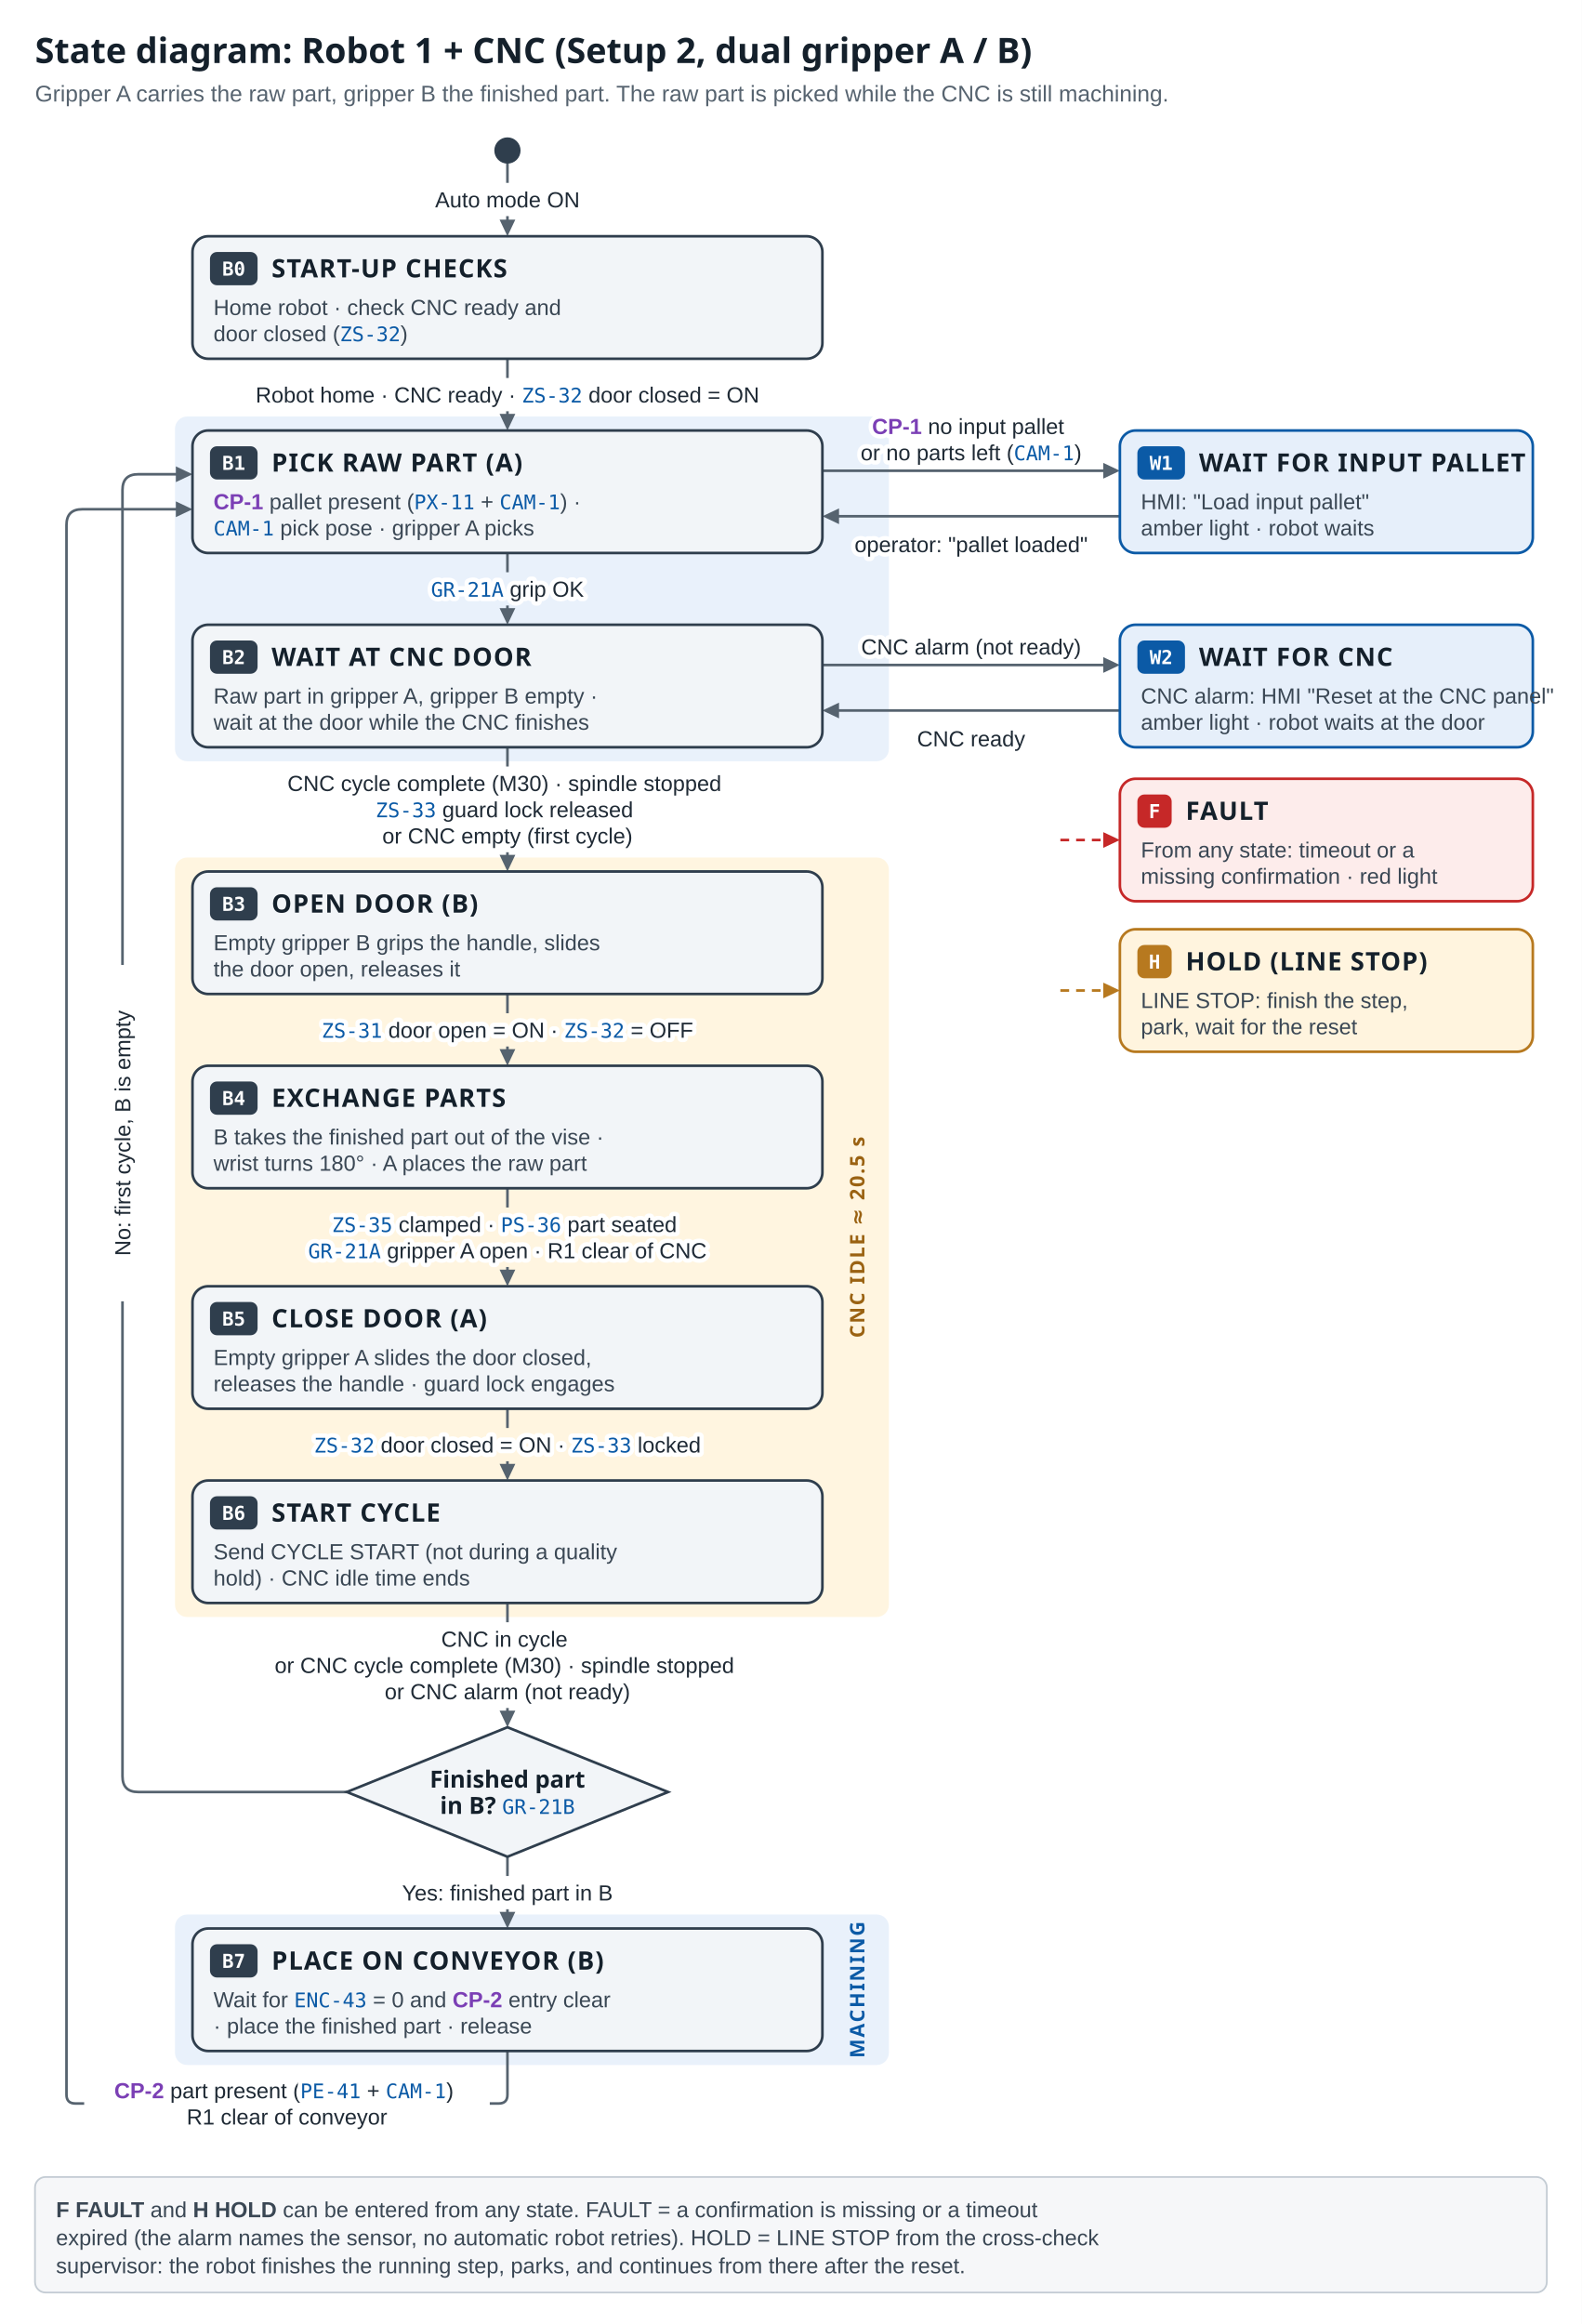
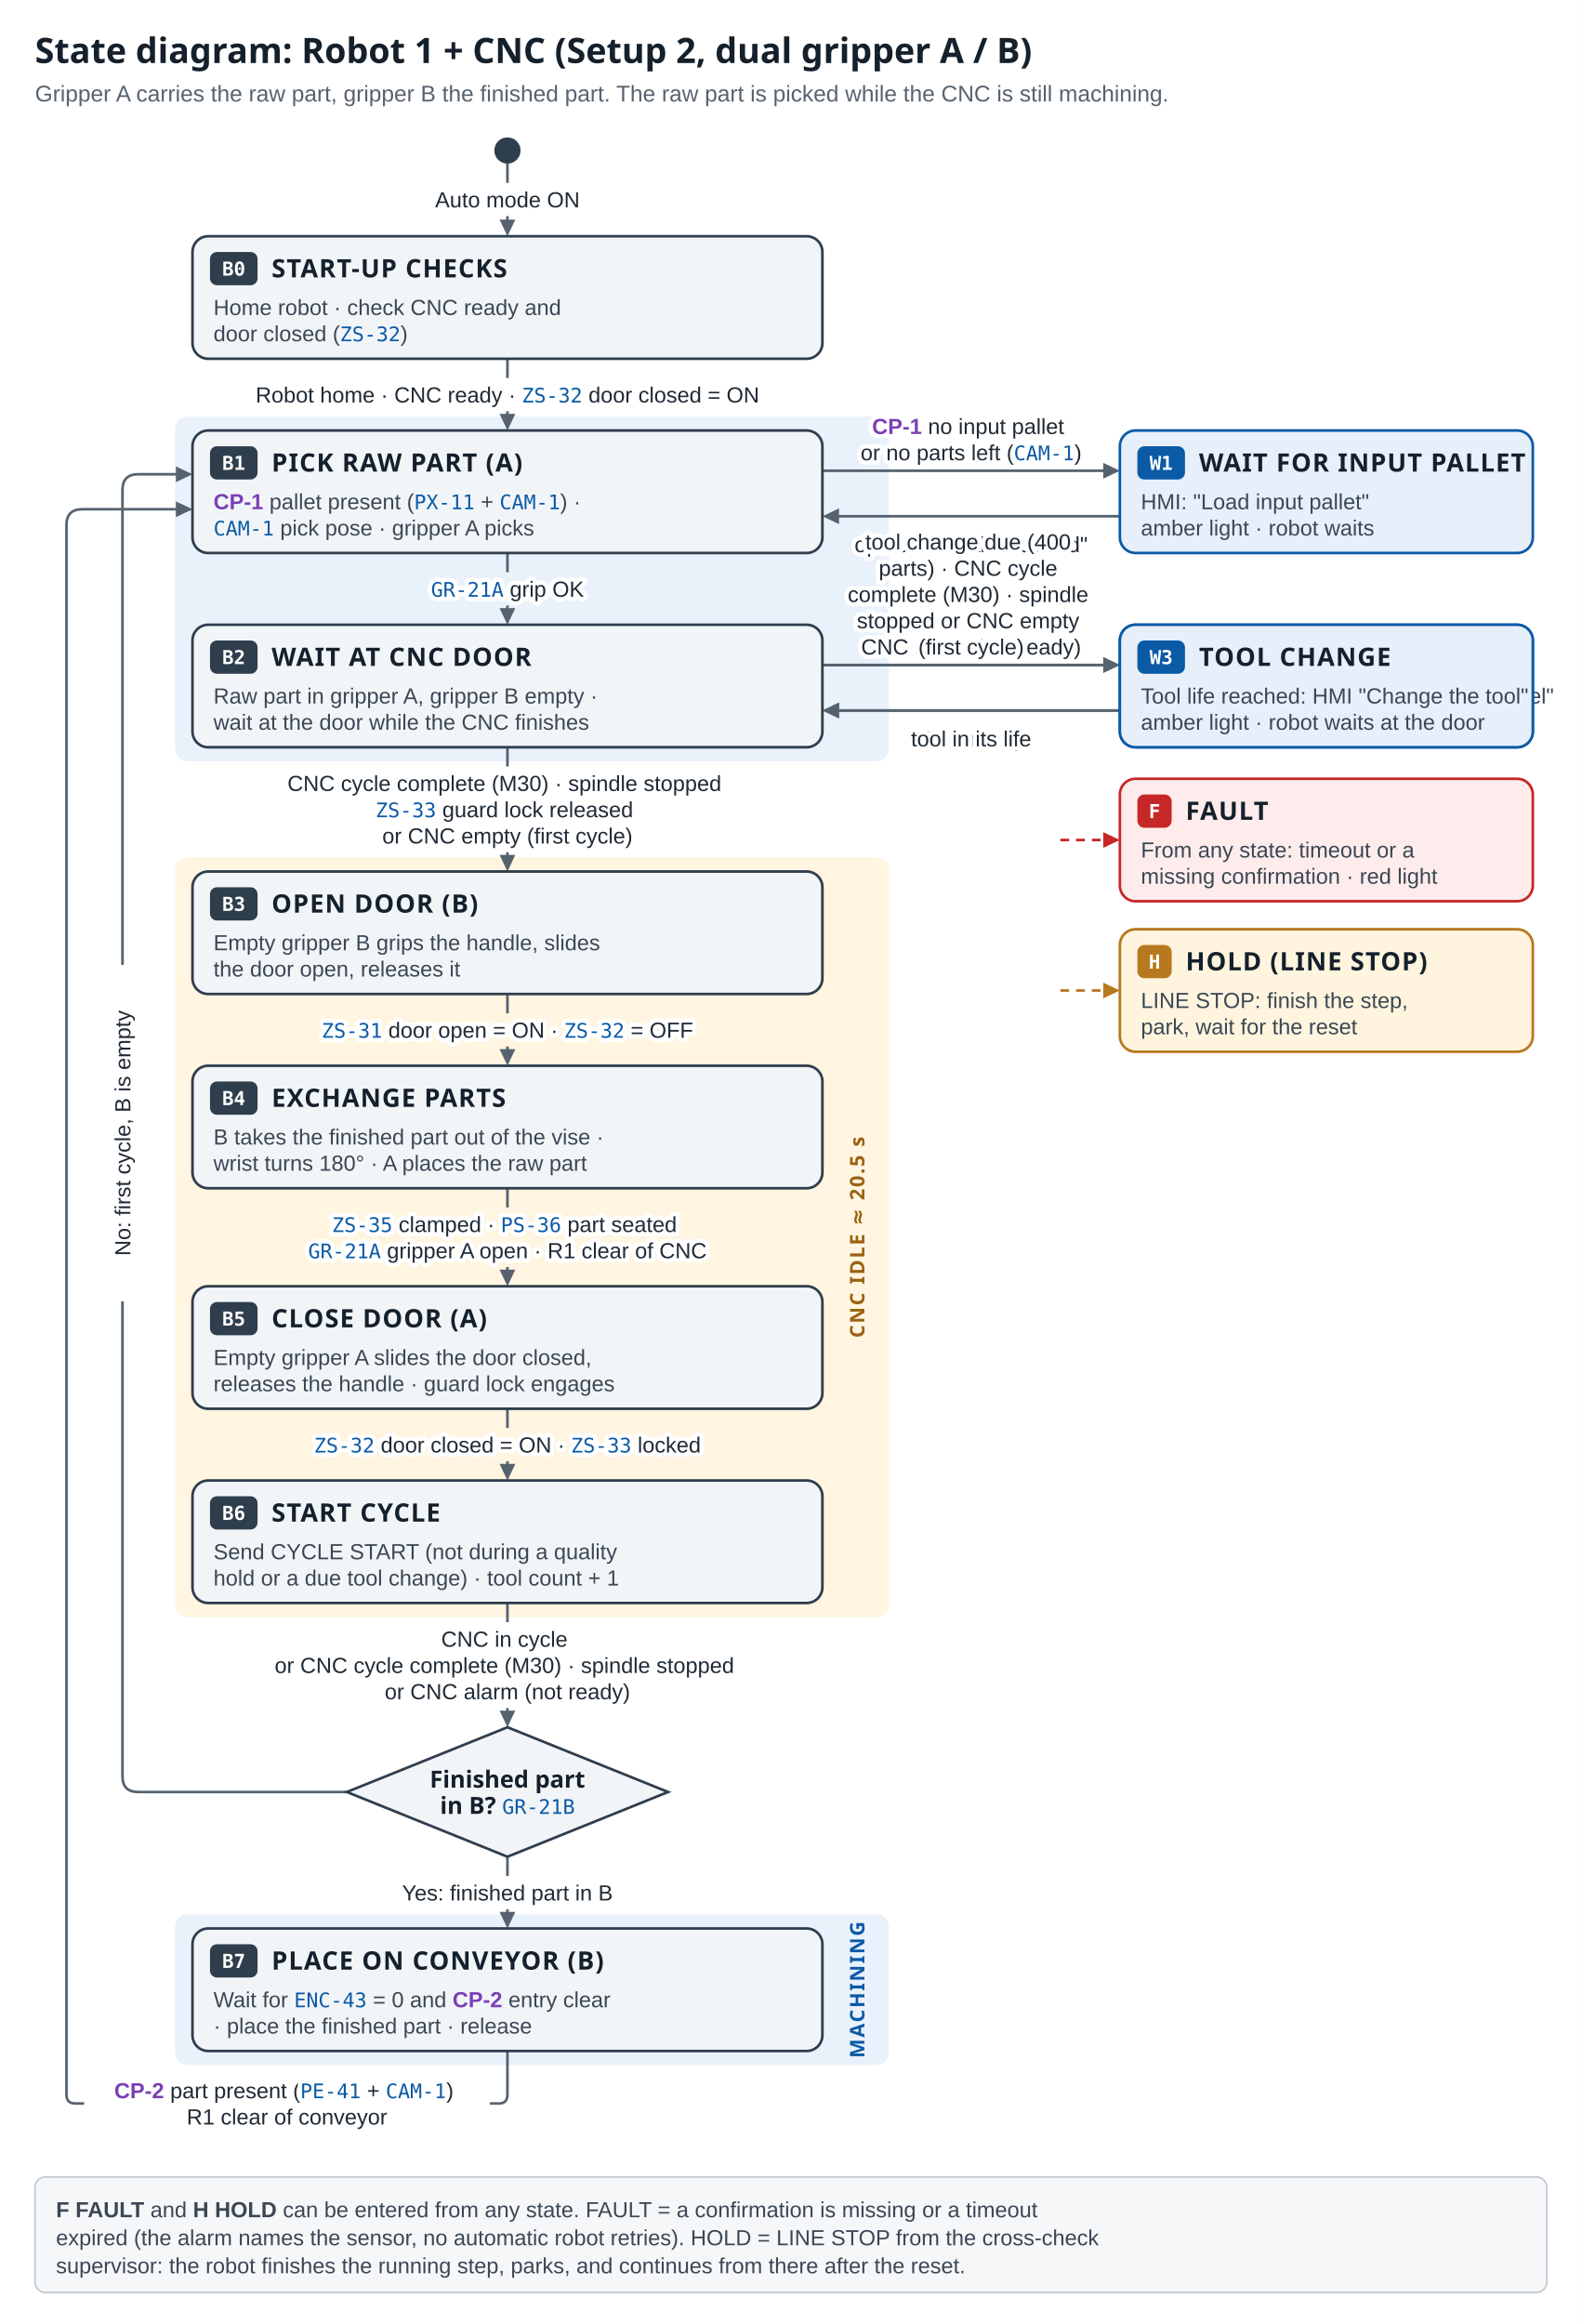
<svg xmlns="http://www.w3.org/2000/svg" class="dg-root" viewBox="0 0 904 1328" width="904" height="1328" font-family="'Barlow', 'Segoe UI', Arial, sans-serif" role="img" aria-label="State diagram: Robot 1 + CNC (Setup 2, dual gripper A / B)">
  <style>
.dg-root{font-family:'Barlow','Segoe UI',Arial,sans-serif}
.dg-bg{fill:var(--dg-bg,#ffffff)}
.dg-title{font-family:'Barlow Semi Condensed','Barlow','Segoe UI',sans-serif;font-weight:700;font-size:20px;fill:var(--dg-ink,#14202b)}
.dg-sub{font-size:13px;fill:var(--dg-muted,#56636f)}
.dg-st-rect{fill:var(--dg-st,#f2f5f8);stroke:var(--dg-line,#2f3e4d);stroke-width:1.5}
.dg-st-title{font-family:'Barlow Semi Condensed','Barlow','Segoe UI',sans-serif;font-weight:700;font-size:14.5px;fill:var(--dg-ink,#14202b);letter-spacing:.04em}
.dg-st-do{font-size:12.5px;fill:var(--dg-soft,#3a4754)}
.dg-st-chip{fill:var(--dg-line,#2f3e4d)}
.dg-st-chiptext{font-family:'IBM Plex Mono',Consolas,monospace;font-weight:600;font-size:11px;fill:var(--dg-chipink,#ffffff)}
.dg-tr{fill:none;stroke:var(--dg-arrow,#56636f);stroke-width:1.5}
.dg-head{fill:var(--dg-arrow,#56636f)}
.dg-dash{stroke-dasharray:5 4}
.dg-trk-fault .dg-tr{stroke:var(--dg-red,#c62828)} .dg-trk-fault .dg-head{fill:var(--dg-red,#c62828)}
.dg-trk-hold .dg-tr{stroke:var(--dg-amber,#b7791f)} .dg-trk-hold .dg-head{fill:var(--dg-amber,#b7791f)}
.dg-trk-ok .dg-tr{stroke:var(--dg-green,#1e7d45)} .dg-trk-ok .dg-head{fill:var(--dg-green,#1e7d45)}
.dg-guard{font-size:12.5px;fill:var(--dg-ink2,#1f2a35)}
.dg-halo{paint-order:stroke;stroke:var(--dg-bg,#ffffff);stroke-width:5px;stroke-linejoin:round}
.dg-tag{font-family:'IBM Plex Mono',Consolas,monospace;font-size:11.5px;font-weight:500;fill:var(--dg-blue,#0b5aa6)}
.dg-cp{font-weight:700;fill:var(--dg-cp,#7b3fb5)}
.dg-b{font-weight:700}
.dg-small{font-size:11.5px}
.dg-init{fill:var(--dg-line,#2f3e4d)}
.dg-k-wait .dg-st-rect{stroke-dasharray:5 3}
.dg-k-fault .dg-st-rect{fill:var(--dg-red-t,#fdeceb);stroke:var(--dg-red,#c62828)} .dg-k-fault .dg-st-chip{fill:var(--dg-red,#c62828)}
.dg-k-hold .dg-st-rect{fill:var(--dg-amber-t,#fff4de);stroke:var(--dg-amber,#b7791f)} .dg-k-hold .dg-st-chip{fill:var(--dg-amber,#b7791f)}
.dg-k-ok .dg-st-rect{fill:var(--dg-green-t,#e7f5ec);stroke:var(--dg-green,#1e7d45)} .dg-k-ok .dg-st-chip{fill:var(--dg-green,#1e7d45)}
.dg-k-warn .dg-st-rect{fill:var(--dg-amber-t,#fff4de);stroke:var(--dg-amber,#b7791f)} .dg-k-warn .dg-st-chip{fill:var(--dg-amber,#b7791f)}
.dg-k-stop .dg-st-rect{fill:var(--dg-red-t,#fdeceb);stroke:var(--dg-red,#c62828)} .dg-k-stop .dg-st-chip{fill:var(--dg-red,#c62828)}
.dg-k-op .dg-st-rect{fill:var(--dg-blue-t,#e6effa);stroke:var(--dg-blue,#0b5aa6)} .dg-k-op .dg-st-chip{fill:var(--dg-blue,#0b5aa6)}
.dg-k-check .dg-st-rect{fill:var(--dg-cp-t,#f3ecfa);stroke:var(--dg-cp,#7b3fb5)} .dg-k-check .dg-st-chip{fill:var(--dg-cp,#7b3fb5)}
.dg-band{stroke:none}
.dg-band-idle{fill:var(--dg-amber-b,#fff5e0)} .dg-band-run{fill:var(--dg-blue-b,#e9f1fb)}
.dg-band-stop{fill:var(--dg-green-b,#eaf6ee)} .dg-band-move{fill:var(--dg-gray-b,#eef1f4)}
.dg-band-label{font-family:'Barlow Semi Condensed','Barlow',sans-serif;font-weight:700;font-size:11.5px;letter-spacing:.08em;fill:var(--dg-muted,#56636f)}
.dg-band-label.idle{fill:var(--dg-amber-d,#9a6212)} .dg-band-label.run{fill:var(--dg-blue,#0b5aa6)} .dg-band-label.stop{fill:var(--dg-green,#1e7d45)}
.dg-note-rect{fill:var(--dg-note,#f6f7f9);stroke:var(--dg-rule,#c4ccd4);stroke-width:1}
.dg-note{font-size:12.5px;fill:var(--dg-soft,#3a4754)}
.dg-choice{fill:var(--dg-st,#f2f5f8);stroke:var(--dg-line,#2f3e4d);stroke-width:1.5}
.dg-choice-t{font-family:'Barlow Semi Condensed','Barlow',sans-serif;font-weight:700;font-size:13.5px;fill:var(--dg-ink,#14202b)}
.dg-node{fill:var(--dg-st,#f2f5f8);stroke:var(--dg-line,#2f3e4d);stroke-width:1.4}
.dg-node.ok{fill:var(--dg-green-t,#e7f5ec);stroke:var(--dg-green,#1e7d45)}
.dg-node.warn{fill:var(--dg-amber-t,#fff4de);stroke:var(--dg-amber,#b7791f)}
.dg-node.stop{fill:var(--dg-red-t,#fdeceb);stroke:var(--dg-red,#c62828)}
.dg-node.check{fill:var(--dg-cp-t,#f3ecfa);stroke:var(--dg-cp,#7b3fb5)}
.dg-node.op{fill:var(--dg-blue-t,#e6effa);stroke:var(--dg-blue,#0b5aa6)}
.dg-node-t{font-family:'Barlow Semi Condensed','Barlow',sans-serif;font-weight:700;font-size:14px;fill:var(--dg-ink,#14202b)}
.dg-node-s{font-size:12.5px;fill:var(--dg-soft,#3a4754)}
.dg-owner{font-family:'Barlow Semi Condensed','Barlow',sans-serif;font-weight:700;font-size:10.5px;letter-spacing:.08em;fill:#ffffff}
.dg-owner-r{fill:#2f3e4d}
.dg-owner-r.op,.dg-owner-r.light{fill:#0b5aa6} .dg-owner-r.cnc{fill:#a0521d} .dg-owner-r.conv{fill:#2f6f5e} .dg-owner-r.r2{fill:#806000}
.dg-owner-r.cam{fill:#7b3fb5} .dg-owner-r.gauge{fill:#a33a3a} .dg-owner-r.ok{fill:#1e7d45} .dg-owner-r.nok{fill:#c62828}
.dg-conn{fill:var(--dg-bg,#ffffff);stroke:var(--dg-line,#2f3e4d);stroke-width:1.5}
.dg-conn-t{font-family:'Barlow Semi Condensed','Barlow',sans-serif;font-weight:700;font-size:13px;fill:var(--dg-ink,#14202b)}
.dg-num{font-family:'Barlow Semi Condensed','Barlow',sans-serif;font-weight:700;font-size:14px;fill:var(--dg-muted,#56636f)}
.dg-active .dg-st-rect,.dg-active .dg-node,.dg-active .dg-choice{stroke:var(--dg-active,#0a66e8);stroke-width:3.2;fill:var(--dg-active-t,#dde9fc)}
.dg-active .dg-st-chip{fill:var(--dg-active,#0a66e8)}
.dg-flash .dg-tr{stroke:var(--dg-active,#0a66e8);stroke-width:3} .dg-flash .dg-head{fill:var(--dg-active,#0a66e8)}
/* layout drawing */
.ly-fence{fill:none;stroke:var(--dg-rule,#aab4be);stroke-width:1.3;stroke-dasharray:2 5}
.ly-aisle{font-family:'Barlow Semi Condensed','Barlow',sans-serif;font-weight:700;font-size:11px;letter-spacing:.14em;fill:var(--dg-muted,#56636f)}
.ly-mach{fill:var(--ly-mach,#dfe5ea);stroke:var(--dg-line,#2f3e4d);stroke-width:1.6}
.ly-mach-in{fill:var(--ly-mach-in,#eef2f5);stroke:var(--ly-rule2,#9aa6b1);stroke-width:1}
.ly-pallet{fill:var(--ly-pallet,#e9dcc6);stroke:var(--ly-pallet-s,#8a6d3b);stroke-width:1.5}
.ly-slot{fill:none;stroke:var(--ly-slot,#b39a6e);stroke-width:.9;stroke-dasharray:2 2}
.ly-part{fill:var(--ly-raw,#a9b2ba);stroke:var(--ly-raw-s,#56626c);stroke-width:1.1}
.ly-part.fin{fill:var(--ly-fin,#dfe8f0);stroke:var(--ly-fin-s,#43698c)}
.ly-part.nok{stroke:var(--dg-red,#c62828);stroke-width:2.2}
.ly-pocket{fill:none;stroke:var(--ly-fin-s,#43698c);stroke-width:.9}
.ly-belt{fill:var(--ly-belt,#39414a)}
.ly-frame{fill:var(--ly-frame,#8d98a3)}
.ly-roller{stroke:var(--ly-roller,#5b646d);stroke-width:1.1}
.ly-stop{fill:var(--dg-red,#c62828)}
.ly-robot{fill:var(--ly-robot,#2c4a66);stroke:var(--ly-robot-s,#15283a);stroke-width:1.5}
.ly-robot-t{font-family:'Barlow Semi Condensed','Barlow',sans-serif;font-weight:700;font-size:11.5px;fill:#ffffff;letter-spacing:.04em}
.ly-link{stroke:var(--ly-link,#5f7d99);stroke-width:13;stroke-linecap:round;fill:none}
.ly-link2{stroke:var(--ly-link2,#7f9ab3);stroke-width:10;stroke-linecap:round;fill:none}
.ly-joint{fill:var(--ly-joint,#243a52)}
.ly-finger{stroke:var(--ly-joint,#243a52);stroke-width:3.2;stroke-linecap:round}
.ly-door{fill:var(--ly-door,#6f8193);stroke:var(--dg-line,#2f3e4d);stroke-width:1}
.ly-track{stroke:var(--ly-rule2,#9aa6b1);stroke-width:1.1;stroke-dasharray:3 3}
.ly-handle{fill:var(--dg-line,#2f3e4d)}
.ly-label{font-family:'Barlow Semi Condensed','Barlow',sans-serif;font-weight:700;font-size:14px;fill:var(--dg-ink,#14202b);letter-spacing:.05em}
.ly-sub{font-size:11.5px;fill:var(--dg-soft,#3a4754)}
.ly-tag{font-family:'IBM Plex Mono',Consolas,monospace;font-size:11px;font-weight:600;fill:var(--dg-blue,#0b5aa6)}
.ly-tag.cam{fill:var(--dg-cp,#7b3fb5)} .ly-tag.saf{fill:var(--ly-safety,#946c00)}
.ly-sens{fill:var(--dg-bg,#ffffff);stroke:var(--dg-blue,#0b5aa6);stroke-width:1.6}
.ly-sens.safety{stroke:var(--ly-safety,#c79400)}
.ly-led{fill:var(--ly-led-off,#c3cad1)}
.ly-led.on{fill:var(--ly-led-on,#1ea453)}
.ly-led.bad{fill:var(--dg-red,#d32f2f)}
.ly-beam{stroke:var(--ly-beam,#d33b3b);stroke-width:1.1;stroke-dasharray:2 3;opacity:.8}
.ly-fov{fill:var(--ly-fov,rgba(123,63,181,.045));stroke:var(--dg-cp,#7b3fb5);stroke-width:1.3;stroke-dasharray:7 4}
.ly-roi{fill:none;stroke:var(--dg-cp,#7b3fb5);stroke-width:1.1;stroke-dasharray:2 2}
.ly-roi-t{font-family:'IBM Plex Mono',Consolas,monospace;font-size:10px;font-weight:600;fill:var(--dg-cp,#7b3fb5)}
.ly-roi-t.on-belt{fill:#d9c5f5}
.ly-cam{fill:var(--dg-cp,#7b3fb5)}
.ly-nok{fill:var(--ly-nok,#fbe3e1);stroke:var(--dg-red,#c62828);stroke-width:1.6}
.ly-nok-h{stroke:var(--dg-red,#c62828);stroke-width:.9;opacity:.35}
.ly-gauge{fill:var(--ly-gauge,#e9eef3);stroke:var(--dg-line,#2f3e4d);stroke-width:1.5}
.ly-datum{fill:var(--dg-line,#2f3e4d)}
.ly-laser{fill:var(--dg-red,#c62828)}
.ly-cab{fill:var(--ly-mach,#dfe5ea);stroke:var(--dg-line,#2f3e4d);stroke-width:1.3}
.ly-lamp-r{fill:#d32f2f} .ly-lamp-a{fill:#f2a900} .ly-lamp-g{fill:#1e9e52} .ly-lamp-b{fill:#1565c0}
.ly-lamp-off{opacity:.2}
.ly-scan{fill:var(--ly-scan,rgba(199,148,0,.09));stroke:var(--ly-safety,#c79400);stroke-width:1.1;stroke-dasharray:3 3}
.ly-flow{fill:none;stroke:#ffffff;stroke-width:1.8;opacity:.75}
.ly-note{font-size:11.5px;font-style:italic;fill:var(--dg-muted,#56636f)}
.ly-legend{font-size:12px;fill:var(--dg-soft,#3a4754)}
/* timing chart */
.gt-grid{stroke:var(--dg-rule,#d5dbe1);stroke-width:1}
.gt-axis{font-size:11.5px;fill:var(--dg-muted,#56636f)}
.gt-row{font-family:'Barlow Semi Condensed','Barlow',sans-serif;font-weight:700;font-size:13.5px;fill:var(--dg-ink,#14202b)}
.gt-bar-t{font-size:11.5px;fill:#ffffff;font-weight:600}
.gt-bar-t.dark{fill:var(--dg-ink,#14202b)}
.gt-mach{fill:#3f73b5} .gt-idle{fill:#e3a21a} .gt-door{fill:#2f3e4d} .gt-move{fill:#7d8b98} .gt-wait{fill:var(--dg-gray-b,#eef1f4);stroke:var(--dg-rule,#c4ccd4)} .gt-belt{fill:#2f6f5e} .gt-gauge{fill:#a33a3a}
.gt-kpi{font-family:'Barlow Semi Condensed','Barlow',sans-serif;font-weight:700;font-size:15px;fill:var(--dg-ink,#14202b)}
.gt-break{fill:var(--dg-bg,#ffffff);stroke:var(--dg-muted,#56636f);stroke-width:1.2}
.pill-t{font-family:'IBM Plex Mono',Consolas,monospace;font-size:10.5px;font-weight:600}
</style>
  <rect class="dg-bg" x="0" y="0" width="904" height="1328" />
  <text class="dg-title" x="20" y="36">State diagram: Robot 1 + CNC (Setup 2, dual gripper A / B)</text>
  <text class="dg-sub" x="20" y="58">Gripper A carries the raw part, gripper B the finished part. The raw part is picked while the CNC is still machining.</text>
  <rect class="dg-band dg-band-run" x="100" y="238" width="408" height="197" rx="7" />
  <rect class="dg-band dg-band-idle" x="100" y="490" width="408" height="434" rx="7" />
  <text class="dg-band-label idle" x="490" y="707" text-anchor="middle" transform="rotate(-90 490 707)" dy="4">CNC IDLE ≈ 20.5 s</text>
  <rect class="dg-band dg-band-run" x="100" y="1094" width="408" height="86" rx="7" />
  <text class="dg-band-label run" x="490" y="1137" text-anchor="middle" transform="rotate(-90 490 1137)" dy="4">MACHINING</text>
  <g class="dg-trg">
    <path class="dg-tr" d="M290 93 L290 104.5" />
    <path class="dg-tr" d="M290 123.5 L290 130" />
    <polygon class="dg-head" points="290,135 294.5,125.5 285.5,125.5" />
  </g>
  <g class="dg-trg" data-tr="B0&gt;B1">
    <path class="dg-tr" d="M290 205 L290 216" />
    <path class="dg-tr" d="M290 235 L290 241" />
    <polygon class="dg-head" points="290,246 294.5,236.5 285.5,236.5" />
  </g>
  <g class="dg-trg" data-tr="B1&gt;B2">
    <path class="dg-tr" d="M290 316 L290 327" />
    <path class="dg-tr" d="M290 346 L290 352" />
    <polygon class="dg-head" points="290,357 294.5,347.5 285.5,347.5" />
  </g>
  <g class="dg-trg" data-tr="B2&gt;B3">
    <path class="dg-tr" d="M290 427 L290 438" />
    <path class="dg-tr" d="M290 487 L290 493" />
    <polygon class="dg-head" points="290,498 294.5,488.5 285.5,488.5" />
  </g>
  <g class="dg-trg" data-tr="B3&gt;B4">
    <path class="dg-tr" d="M290 568 L290 579" />
    <path class="dg-tr" d="M290 598 L290 604" />
    <polygon class="dg-head" points="290,609 294.5,599.5 285.5,599.5" />
  </g>
  <g class="dg-trg" data-tr="B4&gt;B5">
    <path class="dg-tr" d="M290 679 L290 690" />
    <path class="dg-tr" d="M290 724 L290 730" />
    <polygon class="dg-head" points="290,735 294.5,725.5 285.5,725.5" />
  </g>
  <g class="dg-trg" data-tr="B5&gt;B6">
    <path class="dg-tr" d="M290 805 L290 816" />
    <path class="dg-tr" d="M290 835 L290 841" />
    <polygon class="dg-head" points="290,846 294.5,836.5 285.5,836.5" />
  </g>
  <g class="dg-trg" data-tr="B6&gt;Q_B6">
    <path class="dg-tr" d="M290 916 L290 927" />
    <path class="dg-tr" d="M290 976 L290 982" />
    <polygon class="dg-head" points="290,987 294.5,977.5 285.5,977.5" />
  </g>
  <g class="dg-trg" data-tr="Q_B6&gt;B7">
    <path class="dg-tr" d="M290 1061 L290 1072" />
    <path class="dg-tr" d="M290 1091 L290 1097" />
    <polygon class="dg-head" points="290,1102 294.5,1092.5 285.5,1092.5" />
  </g>
  <g class="dg-trg" data-tr="B1&gt;W1">
    <path class="dg-tr" d="M470 269 L635 269" />
    <polygon class="dg-head" points="640,269 630.5,264.5 630.5,273.5" />
  </g>
  <g class="dg-trg" data-tr="W1&gt;B1">
    <path class="dg-tr" d="M640 295 L475 295" />
    <polygon class="dg-head" points="470,295 479.5,299.5 479.5,290.5" />
  </g>
  <g class="dg-trg" data-tr="B2&gt;W2">
    <path class="dg-tr" d="M470 380 L635 380" />
    <polygon class="dg-head" points="640,380 630.5,375.5 630.5,384.5" />
  </g>
  <g class="dg-trg" data-tr="W2&gt;B2">
    <path class="dg-tr" d="M640 406 L475 406" />
    <polygon class="dg-head" points="470,406 479.5,410.5 479.5,401.5" />
  </g>
+   <g class="dg-trg" data-tr="B2&gt;W3">
+     <path class="dg-tr" d="M470 380 L635 380" />
+     <polygon class="dg-head" points="640,380 630.5,375.5 630.5,384.5" />
+   </g>
+   <g class="dg-trg" data-tr="W3&gt;B2">
+     <path class="dg-tr" d="M640 406 L475 406" />
+     <polygon class="dg-head" points="470,406 479.5,410.5 479.5,401.5" />
+   </g>
  <g class="dg-trg" data-tr="B7&gt;B1">
    <path class="dg-tr" d="M290 1172 L290 1197 Q290 1202 285 1202 L279.9 1202" />
    <path class="dg-tr" d="M48.1 1202 L43.1 1202 Q38 1202 38 1197 L38 300 Q38 291 47 291 L105 291" />
    <polygon class="dg-head" points="110,291 100.5,286.5 100.5,295.5" />
  </g>
  <g class="dg-trg" data-tr="Q_B6&gt;B1">
    <path class="dg-tr" d="M198.2 1024 L79 1024 Q70 1024 70 1015 L70 743.6" />
    <path class="dg-tr" d="M70 551.4 L70 280 Q70 271 79 271 L105 271" />
    <polygon class="dg-head" points="110,271 100.5,266.5 100.5,275.5" />
  </g>
  <g class="dg-trg dg-trk-fault">
    <path class="dg-tr dg-dash" d="M606 480 L635 480" />
    <polygon class="dg-head" points="640,480 630.5,475.5 630.5,484.5" />
  </g>
  <g class="dg-trg dg-trk-hold">
    <path class="dg-tr dg-dash" d="M606 566 L635 566" />
    <polygon class="dg-head" points="640,566 630.5,561.5 630.5,570.5" />
  </g>
  <circle class="dg-init" cx="290" cy="86" r="7.5" />
  <g class="dg-state" data-state="B0">
    <rect class="dg-st-rect" x="110" y="135" width="360" height="70" rx="9" />
    <rect class="dg-st-chip" x="120" y="144" width="27.2" height="19" rx="4" />
    <text class="dg-st-chiptext" x="133.6" y="157.5" text-anchor="middle">B0</text>
    <text class="dg-st-title" x="155.2" y="158.5">START-UP CHECKS</text>
    <text class="dg-st-do" x="122" y="180">Home robot · check CNC ready and</text>
    <text class="dg-st-do" x="122" y="195">door closed (<tspan class="dg-tag">ZS-32</tspan>)</text>
  </g>
  <g class="dg-state" data-state="B1">
    <rect class="dg-st-rect" x="110" y="246" width="360" height="70" rx="9" />
    <rect class="dg-st-chip" x="120" y="255" width="27.2" height="19" rx="4" />
    <text class="dg-st-chiptext" x="133.6" y="268.5" text-anchor="middle">B1</text>
    <text class="dg-st-title" x="155.2" y="269.5">PICK RAW PART (A)</text>
    <text class="dg-st-do" x="122" y="291">
      <tspan class="dg-cp">CP-1</tspan> pallet present (<tspan class="dg-tag">PX-11</tspan> + <tspan class="dg-tag">CAM-1</tspan>) ·</text>
    <text class="dg-st-do" x="122" y="306">
      <tspan class="dg-tag">CAM-1</tspan> pick pose · gripper A picks</text>
  </g>
  <g class="dg-state" data-state="B2">
    <rect class="dg-st-rect" x="110" y="357" width="360" height="70" rx="9" />
    <rect class="dg-st-chip" x="120" y="366" width="27.2" height="19" rx="4" />
    <text class="dg-st-chiptext" x="133.6" y="379.5" text-anchor="middle">B2</text>
    <text class="dg-st-title" x="155.2" y="380.5">WAIT AT CNC DOOR</text>
    <text class="dg-st-do" x="122" y="402">Raw part in gripper A, gripper B empty ·</text>
    <text class="dg-st-do" x="122" y="417">wait at the door while the CNC finishes</text>
  </g>
  <g class="dg-state" data-state="B3">
    <rect class="dg-st-rect" x="110" y="498" width="360" height="70" rx="9" />
    <rect class="dg-st-chip" x="120" y="507" width="27.2" height="19" rx="4" />
    <text class="dg-st-chiptext" x="133.6" y="520.5" text-anchor="middle">B3</text>
    <text class="dg-st-title" x="155.2" y="521.5">OPEN DOOR (B)</text>
    <text class="dg-st-do" x="122" y="543">Empty gripper B grips the handle, slides</text>
    <text class="dg-st-do" x="122" y="558">the door open, releases it</text>
  </g>
  <g class="dg-state" data-state="B4">
    <rect class="dg-st-rect" x="110" y="609" width="360" height="70" rx="9" />
    <rect class="dg-st-chip" x="120" y="618" width="27.2" height="19" rx="4" />
    <text class="dg-st-chiptext" x="133.6" y="631.5" text-anchor="middle">B4</text>
    <text class="dg-st-title" x="155.2" y="632.5">EXCHANGE PARTS</text>
    <text class="dg-st-do" x="122" y="654">B takes the finished part out of the vise ·</text>
    <text class="dg-st-do" x="122" y="669">wrist turns 180° · A places the raw part</text>
  </g>
  <g class="dg-state" data-state="B5">
    <rect class="dg-st-rect" x="110" y="735" width="360" height="70" rx="9" />
    <rect class="dg-st-chip" x="120" y="744" width="27.2" height="19" rx="4" />
    <text class="dg-st-chiptext" x="133.6" y="757.5" text-anchor="middle">B5</text>
    <text class="dg-st-title" x="155.2" y="758.5">CLOSE DOOR (A)</text>
    <text class="dg-st-do" x="122" y="780">Empty gripper A slides the door closed,</text>
    <text class="dg-st-do" x="122" y="795">releases the handle · guard lock engages</text>
  </g>
  <g class="dg-state" data-state="B6">
    <rect class="dg-st-rect" x="110" y="846" width="360" height="70" rx="9" />
    <rect class="dg-st-chip" x="120" y="855" width="27.2" height="19" rx="4" />
    <text class="dg-st-chiptext" x="133.6" y="868.5" text-anchor="middle">B6</text>
    <text class="dg-st-title" x="155.2" y="869.5">START CYCLE</text>
    <text class="dg-st-do" x="122" y="891">Send CYCLE START (not during a quality</text>
-     <text class="dg-st-do" x="122" y="906">hold) · CNC idle time ends</text>
+     <text class="dg-st-do" x="122" y="906">hold or a due tool change) · tool count + 1</text>
  </g>
  <g class="dg-choiceg" data-state="Q_B6">
    <polygon class="dg-choice" points="290,987 381.8,1024 290,1061 198.2,1024" />
    <text class="dg-choice-t" x="290" y="1021.5" text-anchor="middle">Finished part</text>
    <text class="dg-choice-t" x="290" y="1036.5" text-anchor="middle">in B? <tspan class="dg-tag">GR-21B</tspan>
    </text>
  </g>
  <g class="dg-state" data-state="B7">
    <rect class="dg-st-rect" x="110" y="1102" width="360" height="70" rx="9" />
    <rect class="dg-st-chip" x="120" y="1111" width="27.2" height="19" rx="4" />
    <text class="dg-st-chiptext" x="133.6" y="1124.5" text-anchor="middle">B7</text>
    <text class="dg-st-title" x="155.2" y="1125.5">PLACE ON CONVEYOR (B)</text>
    <text class="dg-st-do" x="122" y="1147">Wait for <tspan class="dg-tag">ENC-43</tspan> = 0 and <tspan class="dg-cp">CP-2</tspan> entry clear</text>
    <text class="dg-st-do" x="122" y="1162">· place the finished part · release</text>
  </g>
  <g class="dg-state dg-k-op" data-state="W1">
    <rect class="dg-st-rect" x="640" y="246" width="236" height="70" rx="9" />
    <rect class="dg-st-chip" x="650" y="255" width="27.2" height="19" rx="4" />
    <text class="dg-st-chiptext" x="663.6" y="268.5" text-anchor="middle">W1</text>
    <text class="dg-st-title" x="685.2" y="269.5">WAIT FOR INPUT PALLET</text>
    <text class="dg-st-do" x="652" y="291">HMI: "Load input pallet"</text>
    <text class="dg-st-do" x="652" y="306">amber light · robot waits</text>
  </g>
  <g class="dg-state dg-k-op" data-state="W2">
    <rect class="dg-st-rect" x="640" y="357" width="236" height="70" rx="9" />
    <rect class="dg-st-chip" x="650" y="366" width="27.2" height="19" rx="4" />
    <text class="dg-st-chiptext" x="663.6" y="379.5" text-anchor="middle">W2</text>
    <text class="dg-st-title" x="685.2" y="380.5">WAIT FOR CNC</text>
    <text class="dg-st-do" x="652" y="402">CNC alarm: HMI "Reset at the CNC panel"</text>
    <text class="dg-st-do" x="652" y="417">amber light · robot waits at the door</text>
  </g>
+   <g class="dg-state dg-k-op" data-state="W3">
+     <rect class="dg-st-rect" x="640" y="357" width="236" height="70" rx="9" />
+     <rect class="dg-st-chip" x="650" y="366" width="27.2" height="19" rx="4" />
+     <text class="dg-st-chiptext" x="663.6" y="379.5" text-anchor="middle">W3</text>
+     <text class="dg-st-title" x="685.2" y="380.5">TOOL CHANGE</text>
+     <text class="dg-st-do" x="652" y="402">Tool life reached: HMI "Change the tool"</text>
+     <text class="dg-st-do" x="652" y="417">amber light · robot waits at the door</text>
+   </g>
  <g class="dg-state dg-k-fault" data-state="F">
    <rect class="dg-st-rect" x="640" y="445" width="236" height="70" rx="9" />
    <rect class="dg-st-chip" x="650" y="454" width="19.6" height="19" rx="4" />
    <text class="dg-st-chiptext" x="659.8" y="467.5" text-anchor="middle">F</text>
    <text class="dg-st-title" x="677.6" y="468.5">FAULT</text>
    <text class="dg-st-do" x="652" y="490">From any state: timeout or a</text>
    <text class="dg-st-do" x="652" y="505">missing confirmation · red light</text>
  </g>
  <g class="dg-state dg-k-hold" data-state="H">
    <rect class="dg-st-rect" x="640" y="531" width="236" height="70" rx="9" />
    <rect class="dg-st-chip" x="650" y="540" width="19.6" height="19" rx="4" />
    <text class="dg-st-chiptext" x="659.8" y="553.5" text-anchor="middle">H</text>
    <text class="dg-st-title" x="677.6" y="554.5">HOLD (LINE STOP)</text>
    <text class="dg-st-do" x="652" y="576">LINE STOP: finish the step,</text>
    <text class="dg-st-do" x="652" y="591">park, wait for the reset</text>
  </g>
  <rect class="dg-note-rect" x="20" y="1244" width="864" height="66" rx="6" />
  <text class="dg-note" x="32" y="1267">
    <tspan class="dg-b">F FAULT</tspan> and <tspan class="dg-b">H HOLD</tspan> can be entered from any state. FAULT = a confirmation is missing or a timeout</text>
  <text class="dg-note" x="32" y="1283">expired (the alarm names the sensor, no automatic robot retries). HOLD = LINE STOP from the cross-check</text>
  <text class="dg-note" x="32" y="1299">supervisor: the robot finishes the running step, parks, and continues from there after the reset.</text>
  <text class="dg-guard dg-halo" x="290" y="118.5" text-anchor="middle">
    <tspan x="290">Auto mode ON</tspan>
  </text>
  <text class="dg-guard dg-halo" x="290" y="230" text-anchor="middle">
    <tspan x="290">Robot home · CNC ready · <tspan class="dg-tag">ZS-32</tspan> door closed = ON</tspan>
  </text>
  <text class="dg-guard dg-halo" x="290" y="341" text-anchor="middle">
    <tspan x="290">
      <tspan class="dg-tag">GR-21A</tspan> grip OK</tspan>
  </text>
  <text class="dg-guard dg-halo" x="290" y="452" text-anchor="middle">
    <tspan x="290">CNC cycle complete (M30) · spindle stopped</tspan>
    <tspan x="290" dy="15">
      <tspan class="dg-tag">ZS-33</tspan> guard lock released</tspan>
    <tspan x="290" dy="15">or CNC empty (first cycle)</tspan>
  </text>
  <text class="dg-guard dg-halo" x="290" y="593" text-anchor="middle">
    <tspan x="290">
      <tspan class="dg-tag">ZS-31</tspan> door open = ON · <tspan class="dg-tag">ZS-32</tspan> = OFF</tspan>
  </text>
  <text class="dg-guard dg-halo" x="290" y="704" text-anchor="middle">
    <tspan x="290">
      <tspan class="dg-tag">ZS-35</tspan> clamped · <tspan class="dg-tag">PS-36</tspan> part seated</tspan>
    <tspan x="290" dy="15">
      <tspan class="dg-tag">GR-21A</tspan> gripper A open · R1 clear of CNC</tspan>
  </text>
  <text class="dg-guard dg-halo" x="290" y="830" text-anchor="middle">
    <tspan x="290">
      <tspan class="dg-tag">ZS-32</tspan> door closed = ON · <tspan class="dg-tag">ZS-33</tspan> locked</tspan>
  </text>
  <text class="dg-guard dg-halo" x="290" y="941" text-anchor="middle">
    <tspan x="290">CNC in cycle</tspan>
    <tspan x="290" dy="15">or CNC cycle complete (M30) · spindle stopped</tspan>
    <tspan x="290" dy="15">or CNC alarm (not ready)</tspan>
  </text>
  <text class="dg-guard dg-halo" x="290" y="1086" text-anchor="middle">
    <tspan x="290">Yes: finished part in B</tspan>
  </text>
  <text class="dg-guard dg-halo" x="555" y="248" text-anchor="middle">
    <tspan x="555">
      <tspan class="dg-cp">CP-1</tspan> no input pallet</tspan>
    <tspan x="555" dy="15">or no parts left (<tspan class="dg-tag">CAM-1</tspan>)</tspan>
  </text>
  <text class="dg-guard dg-halo" x="555" y="315.5" text-anchor="middle">
    <tspan x="555">operator: "pallet loaded"</tspan>
  </text>
  <text class="dg-guard dg-halo" x="555" y="374" text-anchor="middle">
    <tspan x="555">CNC alarm (not ready)</tspan>
  </text>
  <text class="dg-guard dg-halo" x="555" y="426.5" text-anchor="middle">
    <tspan x="555">CNC ready</tspan>
  </text>
+   <text class="dg-guard dg-halo" x="555" y="314" text-anchor="middle">
+     <tspan x="555">tool change due (400</tspan>
+     <tspan x="555" dy="15">parts) · CNC cycle</tspan>
+     <tspan x="555" dy="15">complete (M30) · spindle</tspan>
+     <tspan x="555" dy="15">stopped or CNC empty</tspan>
+     <tspan x="555" dy="15">(first cycle)</tspan>
+   </text>
+   <text class="dg-guard dg-halo" x="555" y="426.5" text-anchor="middle">
+     <tspan x="555">tool in its life</tspan>
+   </text>
  <text class="dg-guard dg-halo" x="164" y="1199" text-anchor="middle">
    <tspan x="164">
      <tspan class="dg-cp">CP-2</tspan> part present (<tspan class="dg-tag">PE-41</tspan> + <tspan class="dg-tag">CAM-1</tspan>)</tspan>
    <tspan x="164" dy="15">R1 clear of conveyor</tspan>
  </text>
  <text class="dg-guard dg-halo" x="70" y="652" text-anchor="middle" transform="rotate(-90 70 647.5)">
    <tspan x="70">No: first cycle, B is empty</tspan>
  </text>
</svg>
